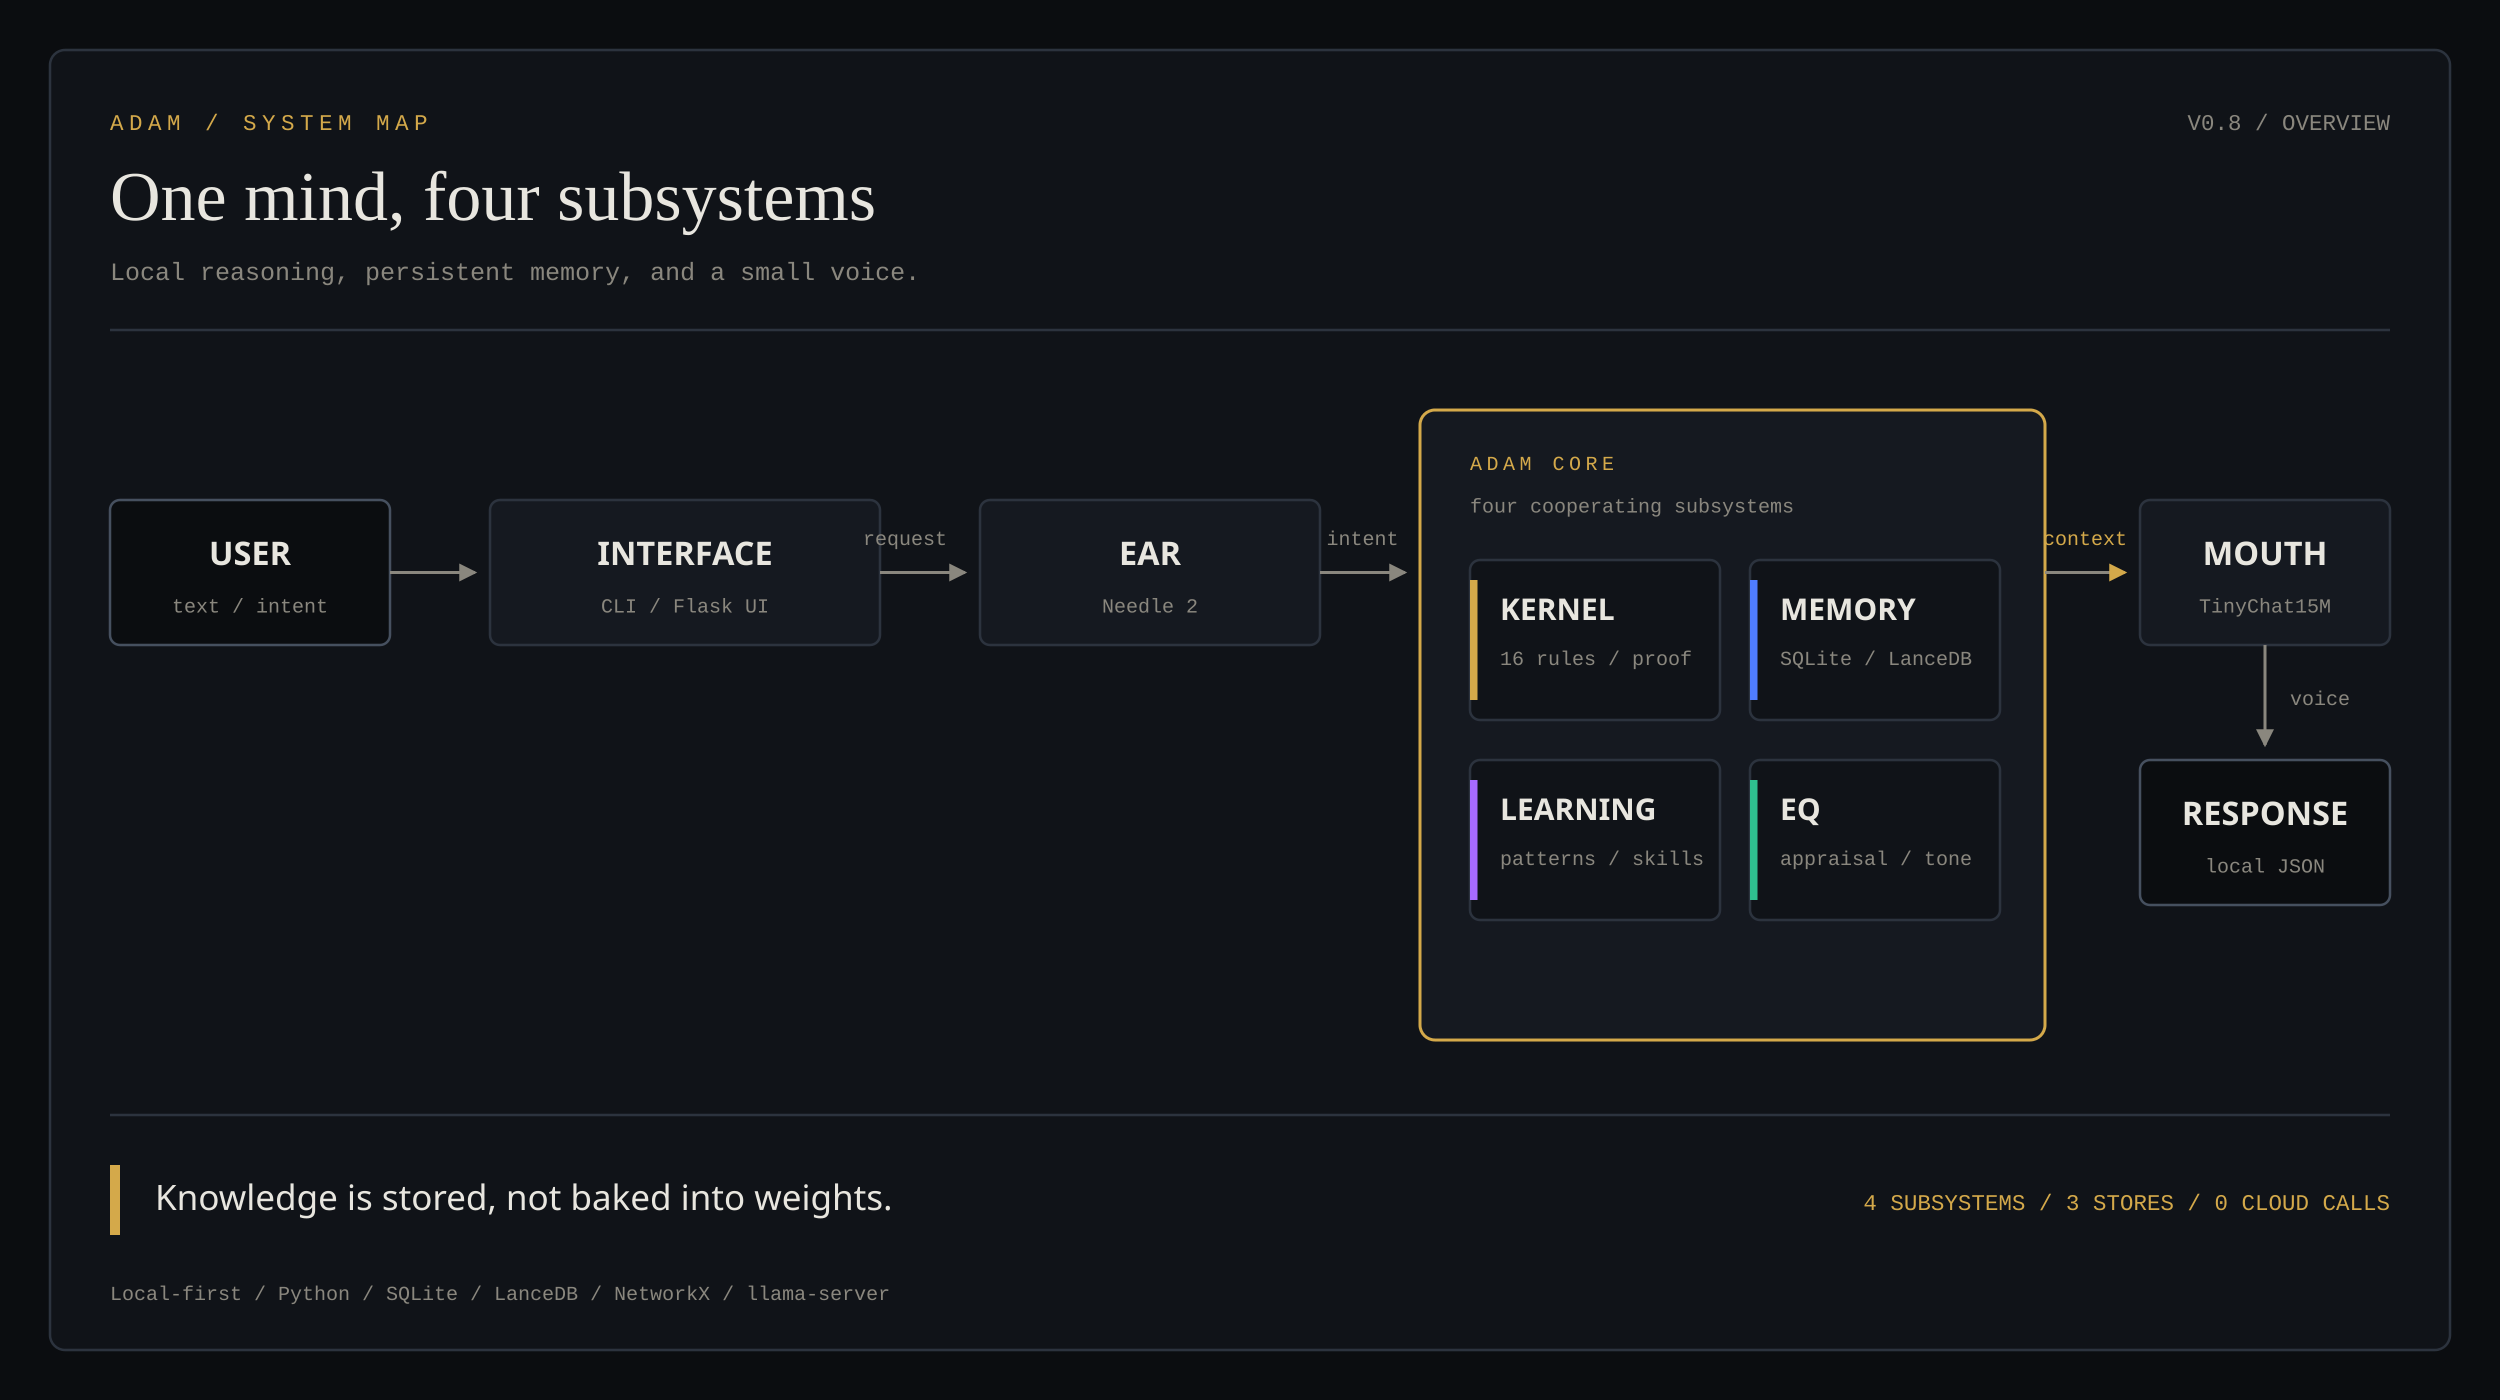
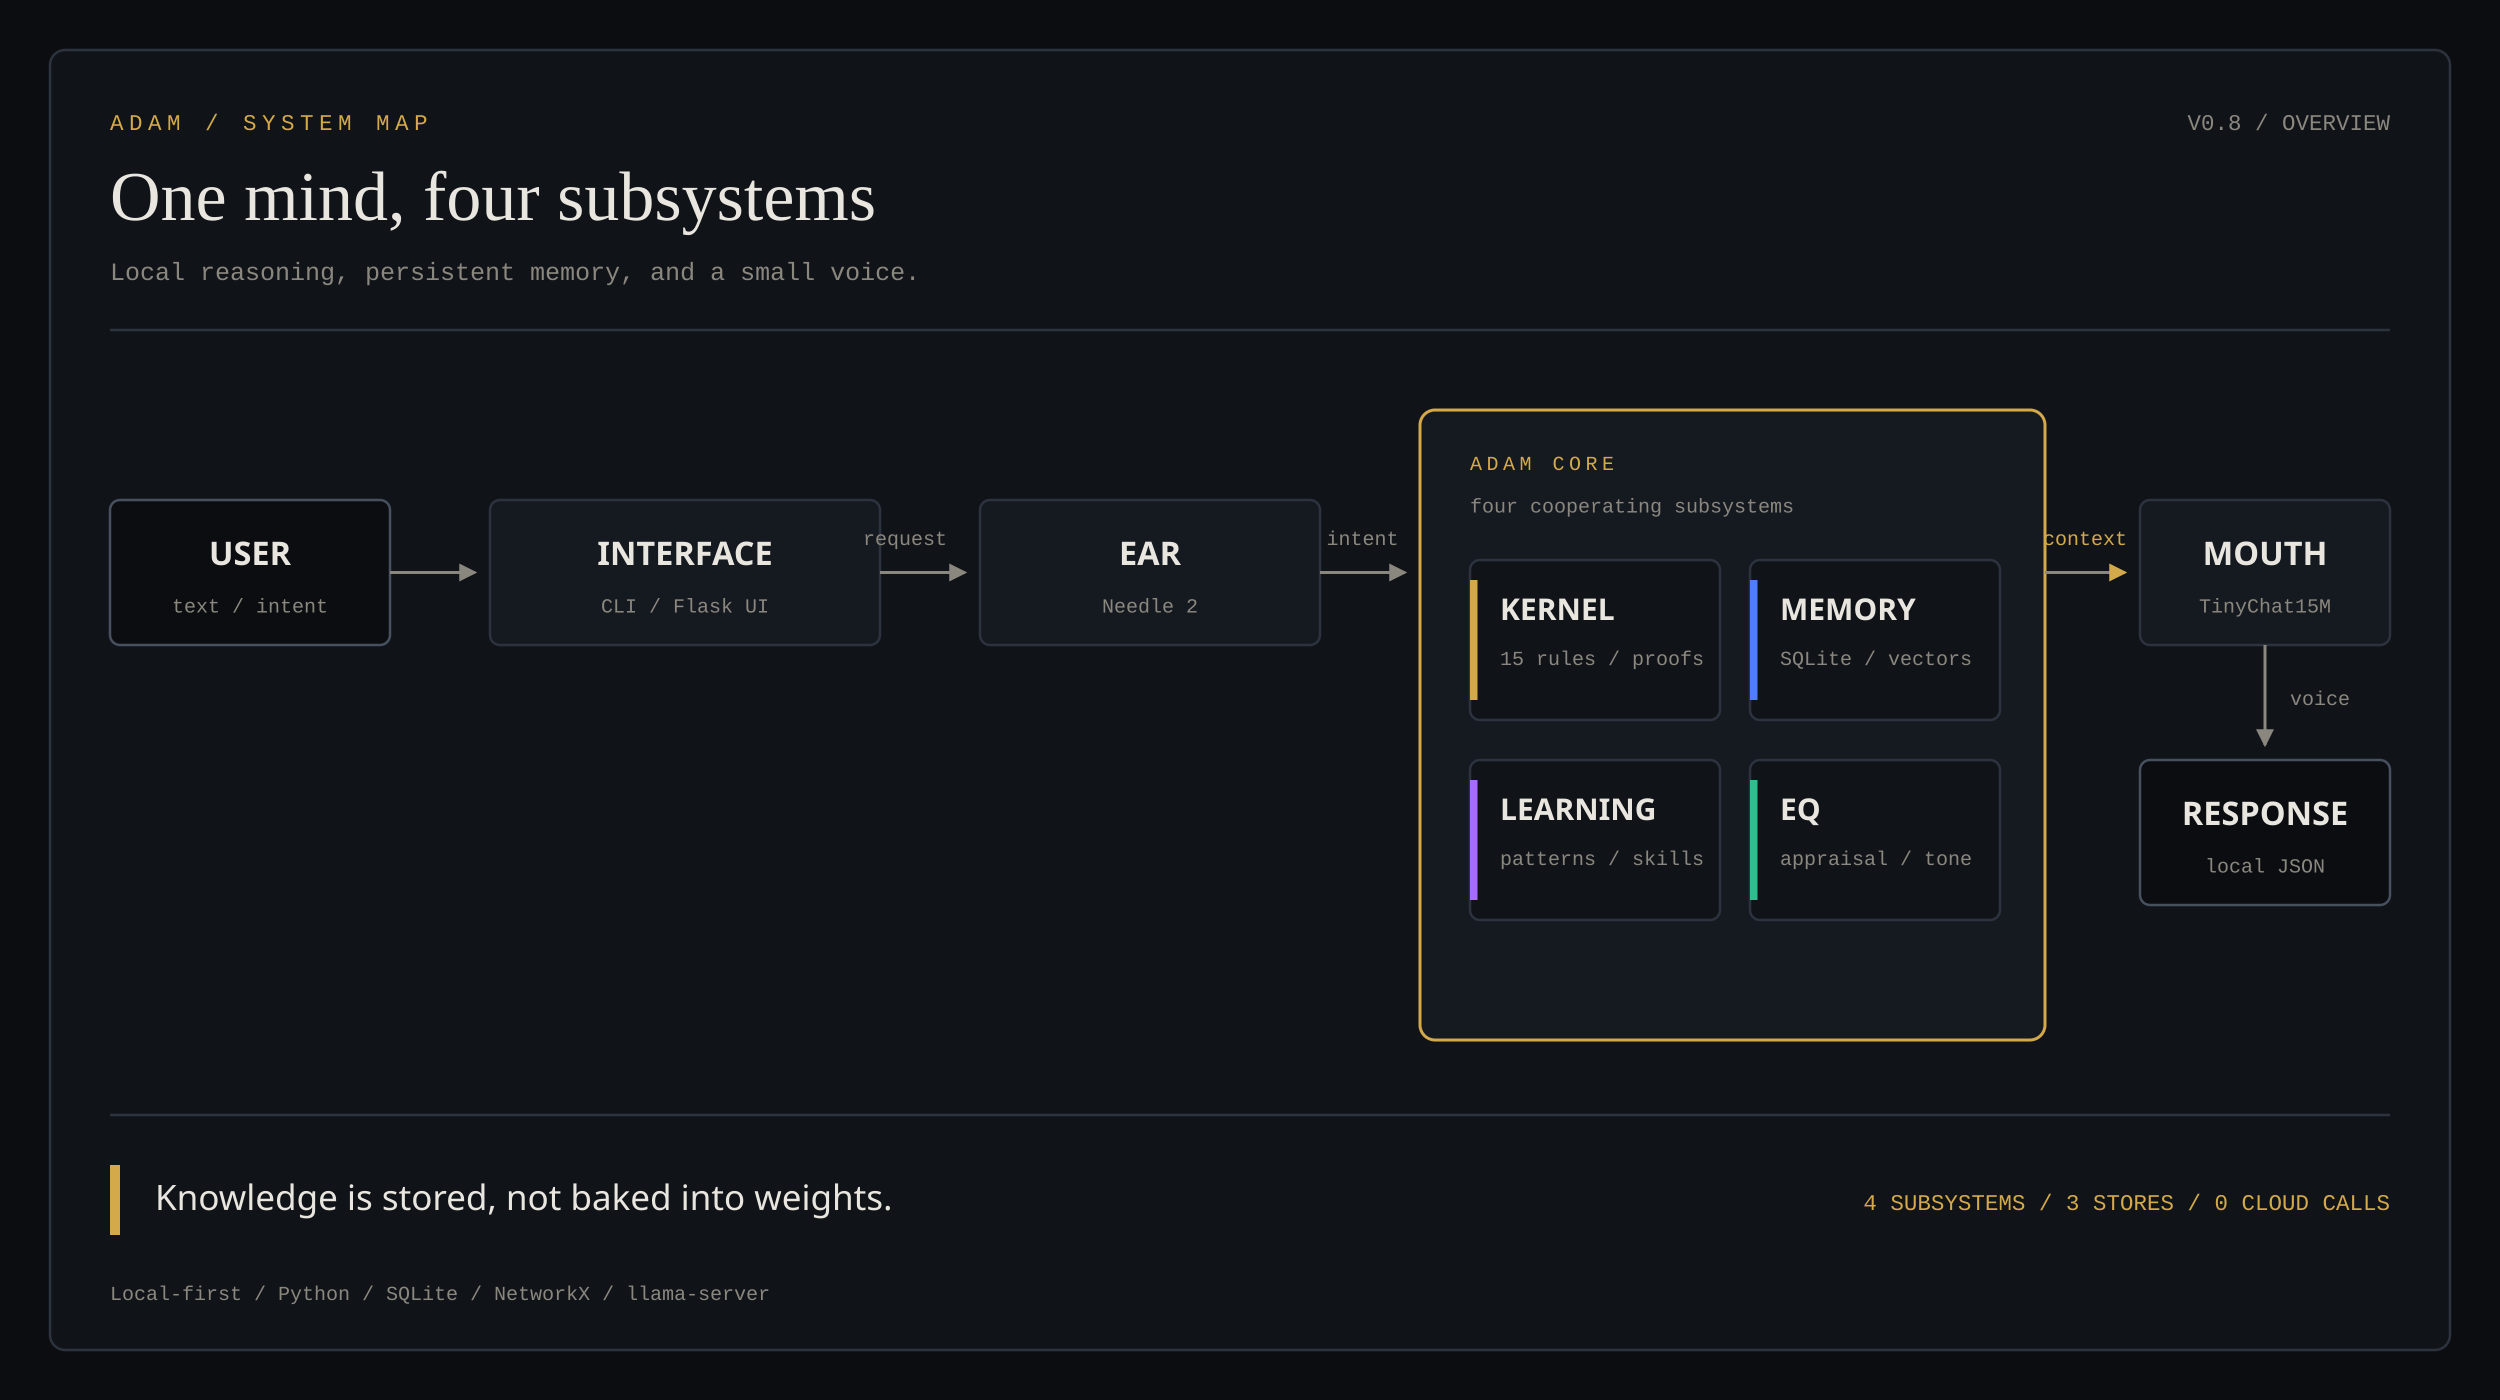
<svg xmlns="http://www.w3.org/2000/svg" viewBox="0 0 1000 560" role="img" aria-labelledby="arch-title arch-desc">
  <defs>
    <marker id="arrow" viewBox="0 0 8 8" refX="7" refY="4" markerWidth="6" markerHeight="6" orient="auto-start-reverse">
      <path d="M0,0 L8,4 L0,8 Z" fill="#8a877e" />
    </marker>
    <marker id="arrow-brass" viewBox="0 0 8 8" refX="7" refY="4" markerWidth="6" markerHeight="6" orient="auto-start-reverse">
      <path d="M0,0 L8,4 L0,8 Z" fill="#d4a94a" />
    </marker>
  </defs>
  <rect width="1000" height="560" fill="#0b0d10" />
  <rect x="20" y="20" width="960" height="520" rx="6" fill="#101318" stroke="#2c333e" />
  <g font-family="'IBM Plex Mono', 'Courier New', monospace">
    <text x="44" y="52" font-size="9" letter-spacing="2.2" fill="#d4a94a">ADAM / SYSTEM MAP</text>
    <text x="956" y="52" font-size="9" text-anchor="end" fill="#8a877e">V0.8 / OVERVIEW</text>
  </g>
  <text x="44" y="88" font-family="'Cinzel', 'Times New Roman', serif" font-size="28" fill="#e8e6df">One mind, four subsystems</text>
  <text x="44" y="112" font-family="'IBM Plex Mono', 'Courier New', monospace" font-size="10" fill="#8a877e">Local reasoning, persistent memory, and a small voice.</text>
  <line x1="44" y1="132" x2="956" y2="132" stroke="#2c333e" />
  <g font-family="'Oswald', 'Arial Narrow', sans-serif">
    <rect x="44" y="200" width="112" height="58" rx="4" fill="#0b0d10" stroke="#46505f" />
    <text x="100" y="226" text-anchor="middle" font-size="13" font-weight="600" fill="#e8e6df">USER</text>
    <text x="100" y="245" text-anchor="middle" font-family="'IBM Plex Mono', 'Courier New', monospace" font-size="8" fill="#8a877e">text / intent</text>
    <rect x="196" y="200" width="156" height="58" rx="4" fill="#151920" stroke="#2c333e" />
    <text x="274" y="226" text-anchor="middle" font-size="13" font-weight="600" fill="#e8e6df">INTERFACE</text>
    <text x="274" y="245" text-anchor="middle" font-family="'IBM Plex Mono', 'Courier New', monospace" font-size="8" fill="#8a877e">CLI / Flask UI</text>
    <rect x="392" y="200" width="136" height="58" rx="4" fill="#151920" stroke="#2c333e" />
    <text x="460" y="226" text-anchor="middle" font-size="13" font-weight="600" fill="#e8e6df">EAR</text>
    <text x="460" y="245" text-anchor="middle" font-family="'IBM Plex Mono', 'Courier New', monospace" font-size="8" fill="#8a877e">Needle 2</text>
    <rect x="856" y="200" width="100" height="58" rx="4" fill="#151920" stroke="#2c333e" />
    <text x="906" y="226" text-anchor="middle" font-size="13" font-weight="600" fill="#e8e6df">MOUTH</text>
    <text x="906" y="245" text-anchor="middle" font-family="'IBM Plex Mono', 'Courier New', monospace" font-size="8" fill="#8a877e">TinyChat15M</text>
    <rect x="856" y="304" width="100" height="58" rx="4" fill="#0b0d10" stroke="#46505f" />
    <text x="906" y="330" text-anchor="middle" font-size="13" font-weight="600" fill="#e8e6df">RESPONSE</text>
    <text x="906" y="349" text-anchor="middle" font-family="'IBM Plex Mono', 'Courier New', monospace" font-size="8" fill="#8a877e">local JSON</text>
  </g>
  <rect x="568" y="164" width="250" height="252" rx="6" fill="#151920" stroke="#d4a94a" stroke-width="1.2" />
  <text x="588" y="188" font-family="'IBM Plex Mono', 'Courier New', monospace" font-size="8" letter-spacing="1.8" fill="#d4a94a">ADAM CORE</text>
  <text x="588" y="205" font-family="'IBM Plex Mono', 'Courier New', monospace" font-size="8" fill="#8a877e">four cooperating subsystems</text>
  <g font-family="'Oswald', 'Arial Narrow', sans-serif">
    <rect x="588" y="224" width="100" height="64" rx="4" fill="#101318" stroke="#2c333e" />
    <rect x="588" y="232" width="3" height="48" fill="#d4a94a" />
    <text x="600" y="248" font-size="12" font-weight="600" fill="#e8e6df">KERNEL</text>
-     <text x="600" y="266" font-family="'IBM Plex Mono', 'Courier New', monospace" font-size="8" fill="#8a877e">16 rules / proof</text>
+     <text x="600" y="266" font-family="'IBM Plex Mono', 'Courier New', monospace" font-size="8" fill="#8a877e">15 rules / proofs</text>
    <rect x="700" y="224" width="100" height="64" rx="4" fill="#101318" stroke="#2c333e" />
    <rect x="700" y="232" width="3" height="48" fill="#4f7dff" />
    <text x="712" y="248" font-size="12" font-weight="600" fill="#e8e6df">MEMORY</text>
-     <text x="712" y="266" font-family="'IBM Plex Mono', 'Courier New', monospace" font-size="8" fill="#8a877e">SQLite / LanceDB</text>
+     <text x="712" y="266" font-family="'IBM Plex Mono', 'Courier New', monospace" font-size="8" fill="#8a877e">SQLite / vectors</text>
    <rect x="588" y="304" width="100" height="64" rx="4" fill="#101318" stroke="#2c333e" />
    <rect x="588" y="312" width="3" height="48" fill="#a86bff" />
    <text x="600" y="328" font-size="12" font-weight="600" fill="#e8e6df">LEARNING</text>
    <text x="600" y="346" font-family="'IBM Plex Mono', 'Courier New', monospace" font-size="8" fill="#8a877e">patterns / skills</text>
    <rect x="700" y="304" width="100" height="64" rx="4" fill="#101318" stroke="#2c333e" />
    <rect x="700" y="312" width="3" height="48" fill="#2fbf8f" />
    <text x="712" y="328" font-size="12" font-weight="600" fill="#e8e6df">EQ</text>
    <text x="712" y="346" font-family="'IBM Plex Mono', 'Courier New', monospace" font-size="8" fill="#8a877e">appraisal / tone</text>
  </g>
  <g stroke="#8a877e" stroke-width="1.2" fill="none">
    <line x1="156" y1="229" x2="190" y2="229" marker-end="url(#arrow)" />
    <line x1="352" y1="229" x2="386" y2="229" marker-end="url(#arrow)" />
    <line x1="528" y1="229" x2="562" y2="229" marker-end="url(#arrow)" />
    <line x1="818" y1="229" x2="850" y2="229" marker-end="url(#arrow-brass)" />
    <line x1="906" y1="258" x2="906" y2="298" marker-end="url(#arrow)" />
  </g>
  <g font-family="'IBM Plex Mono', 'Courier New', monospace" font-size="8" fill="#8a877e">
    <text x="362" y="218" text-anchor="middle">request</text>
    <text x="545" y="218" text-anchor="middle">intent</text>
    <text x="834" y="218" text-anchor="middle" fill="#d4a94a">context</text>
    <text x="916" y="282">voice</text>
  </g>
  <line x1="44" y1="446" x2="956" y2="446" stroke="#2c333e" />
  <rect x="44" y="466" width="4" height="28" fill="#d4a94a" />
  <text x="62" y="484" font-family="'Oswald', 'Arial Narrow', sans-serif" font-size="14" fill="#e8e6df">Knowledge is stored, not baked into weights.</text>
  <text x="956" y="484" text-anchor="end" font-family="'IBM Plex Mono', 'Courier New', monospace" font-size="9" fill="#d4a94a">4 SUBSYSTEMS / 3 STORES / 0 CLOUD CALLS</text>
-   <text x="44" y="520" font-family="'IBM Plex Mono', 'Courier New', monospace" font-size="8" fill="#8a877e">Local-first / Python / SQLite / LanceDB / NetworkX / llama-server</text>
+   <text x="44" y="520" font-family="'IBM Plex Mono', 'Courier New', monospace" font-size="8" fill="#8a877e">Local-first / Python / SQLite / NetworkX / llama-server</text>
</svg>
